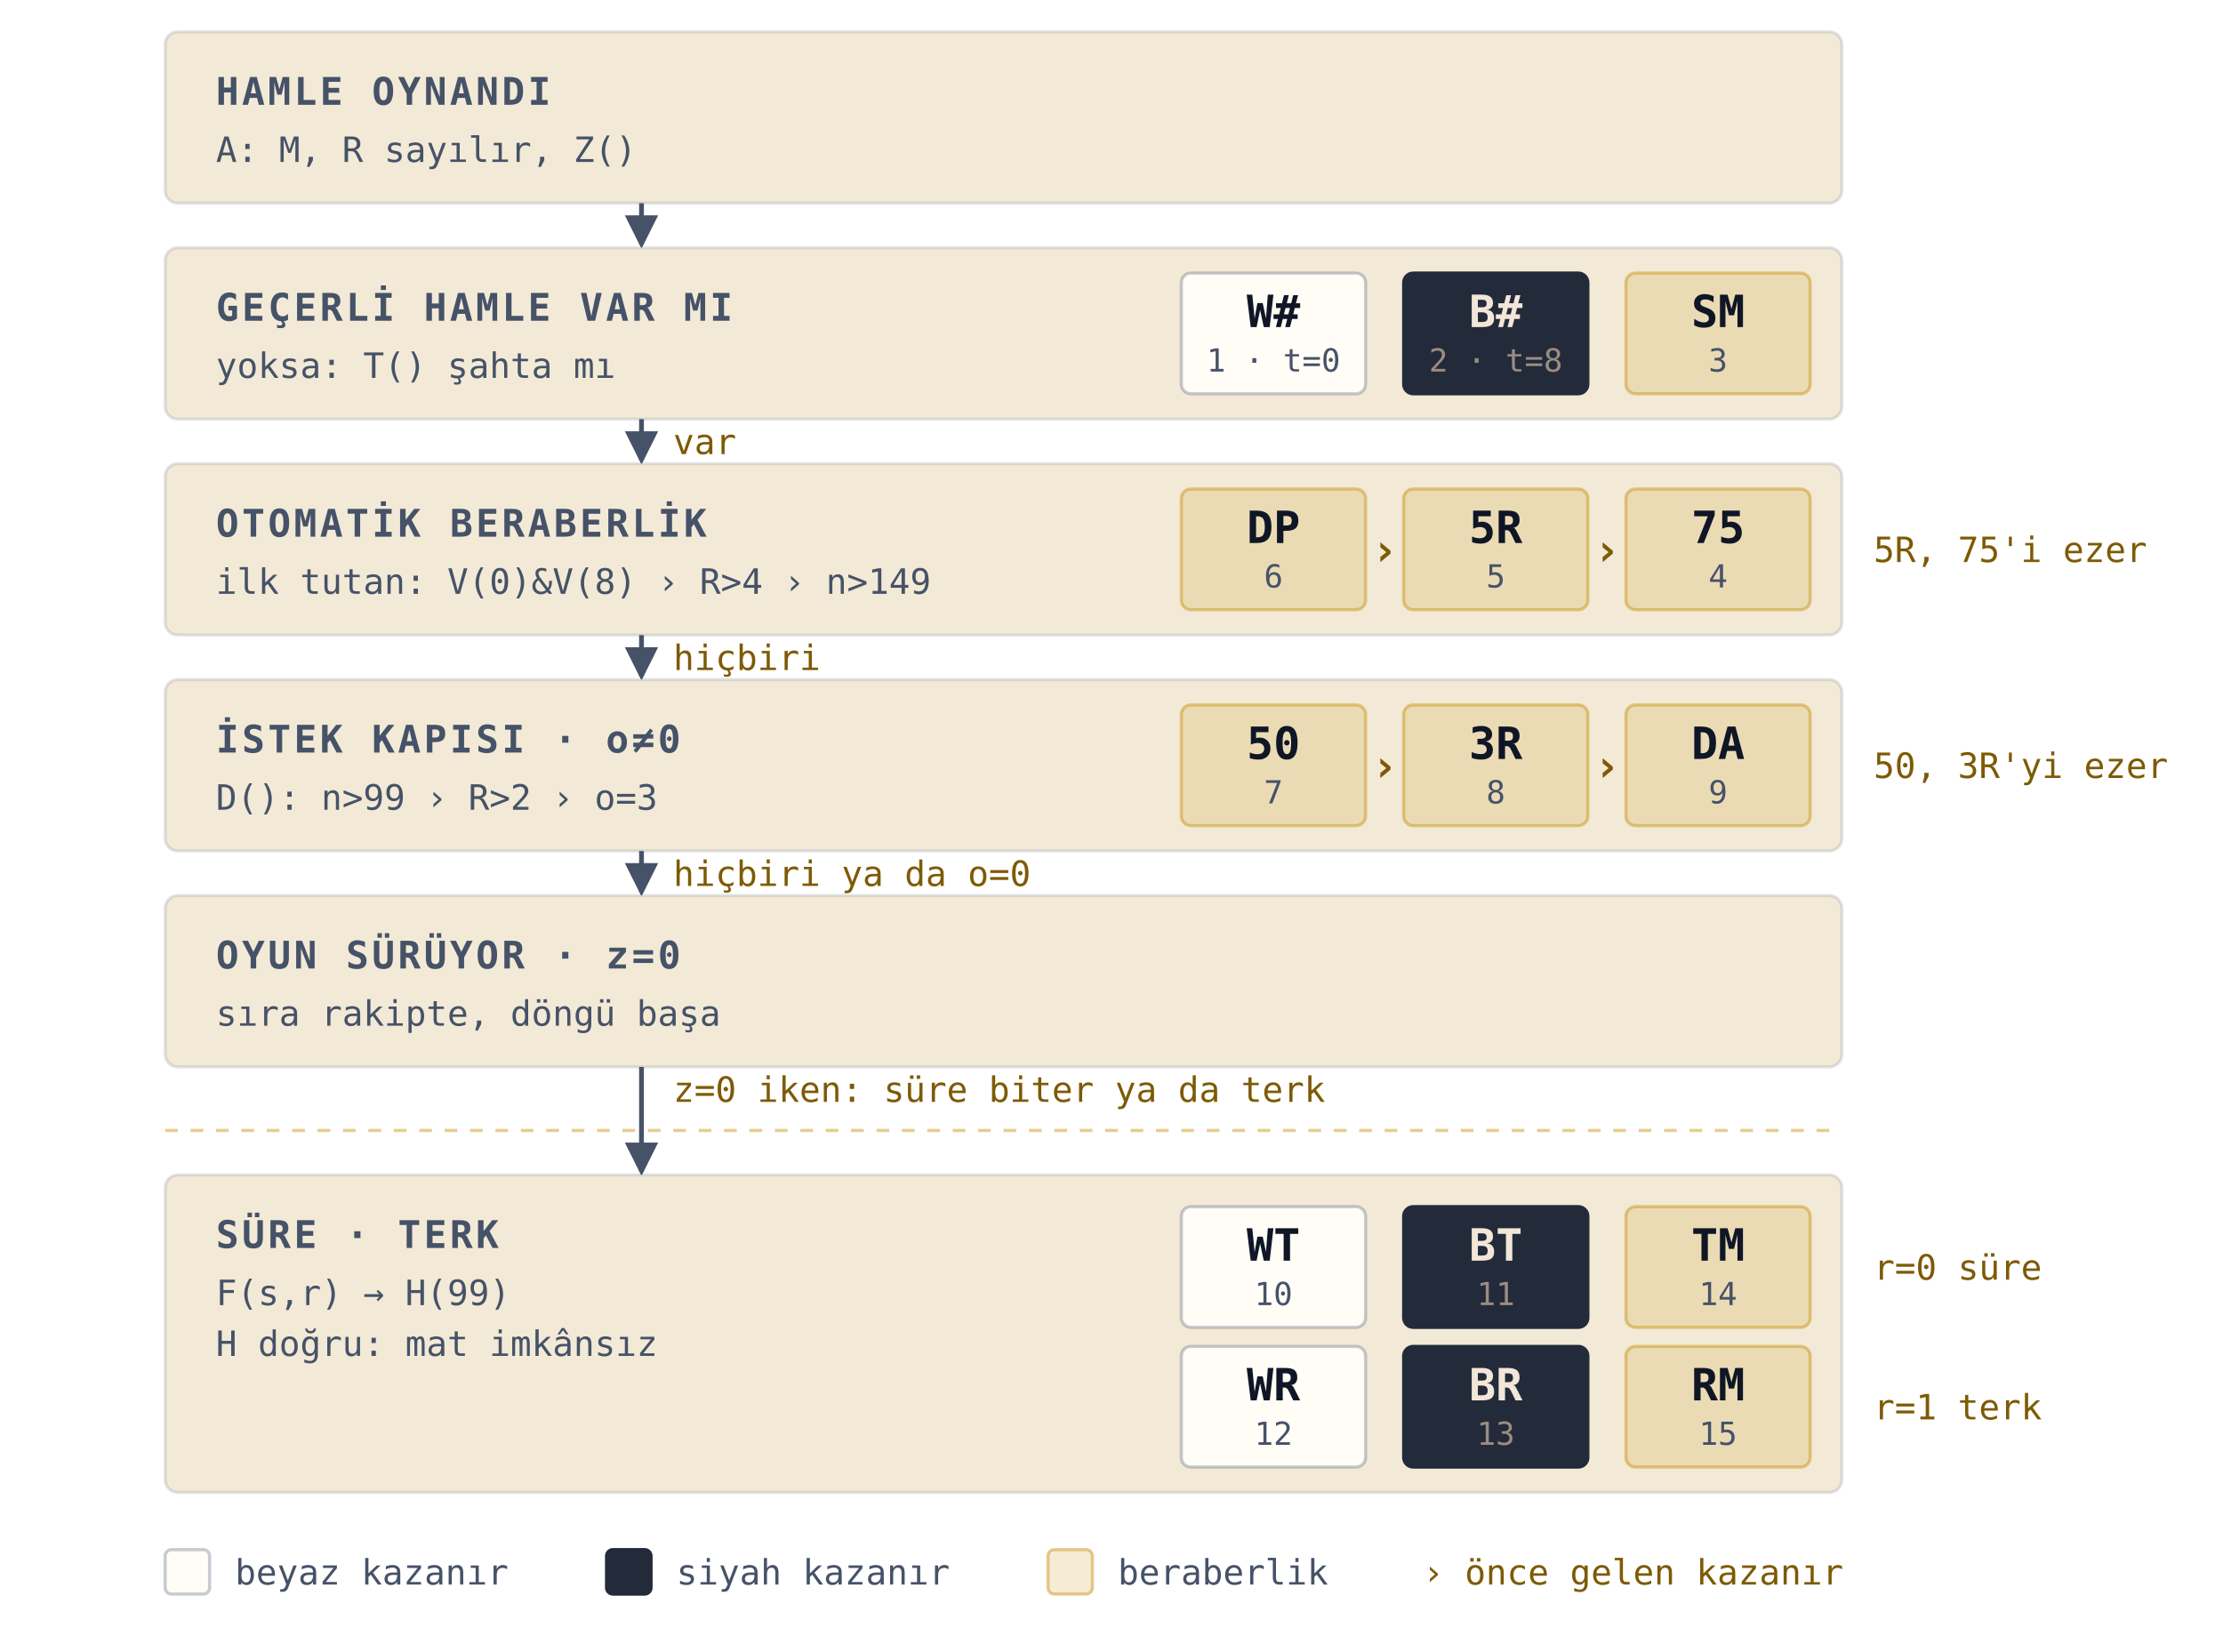
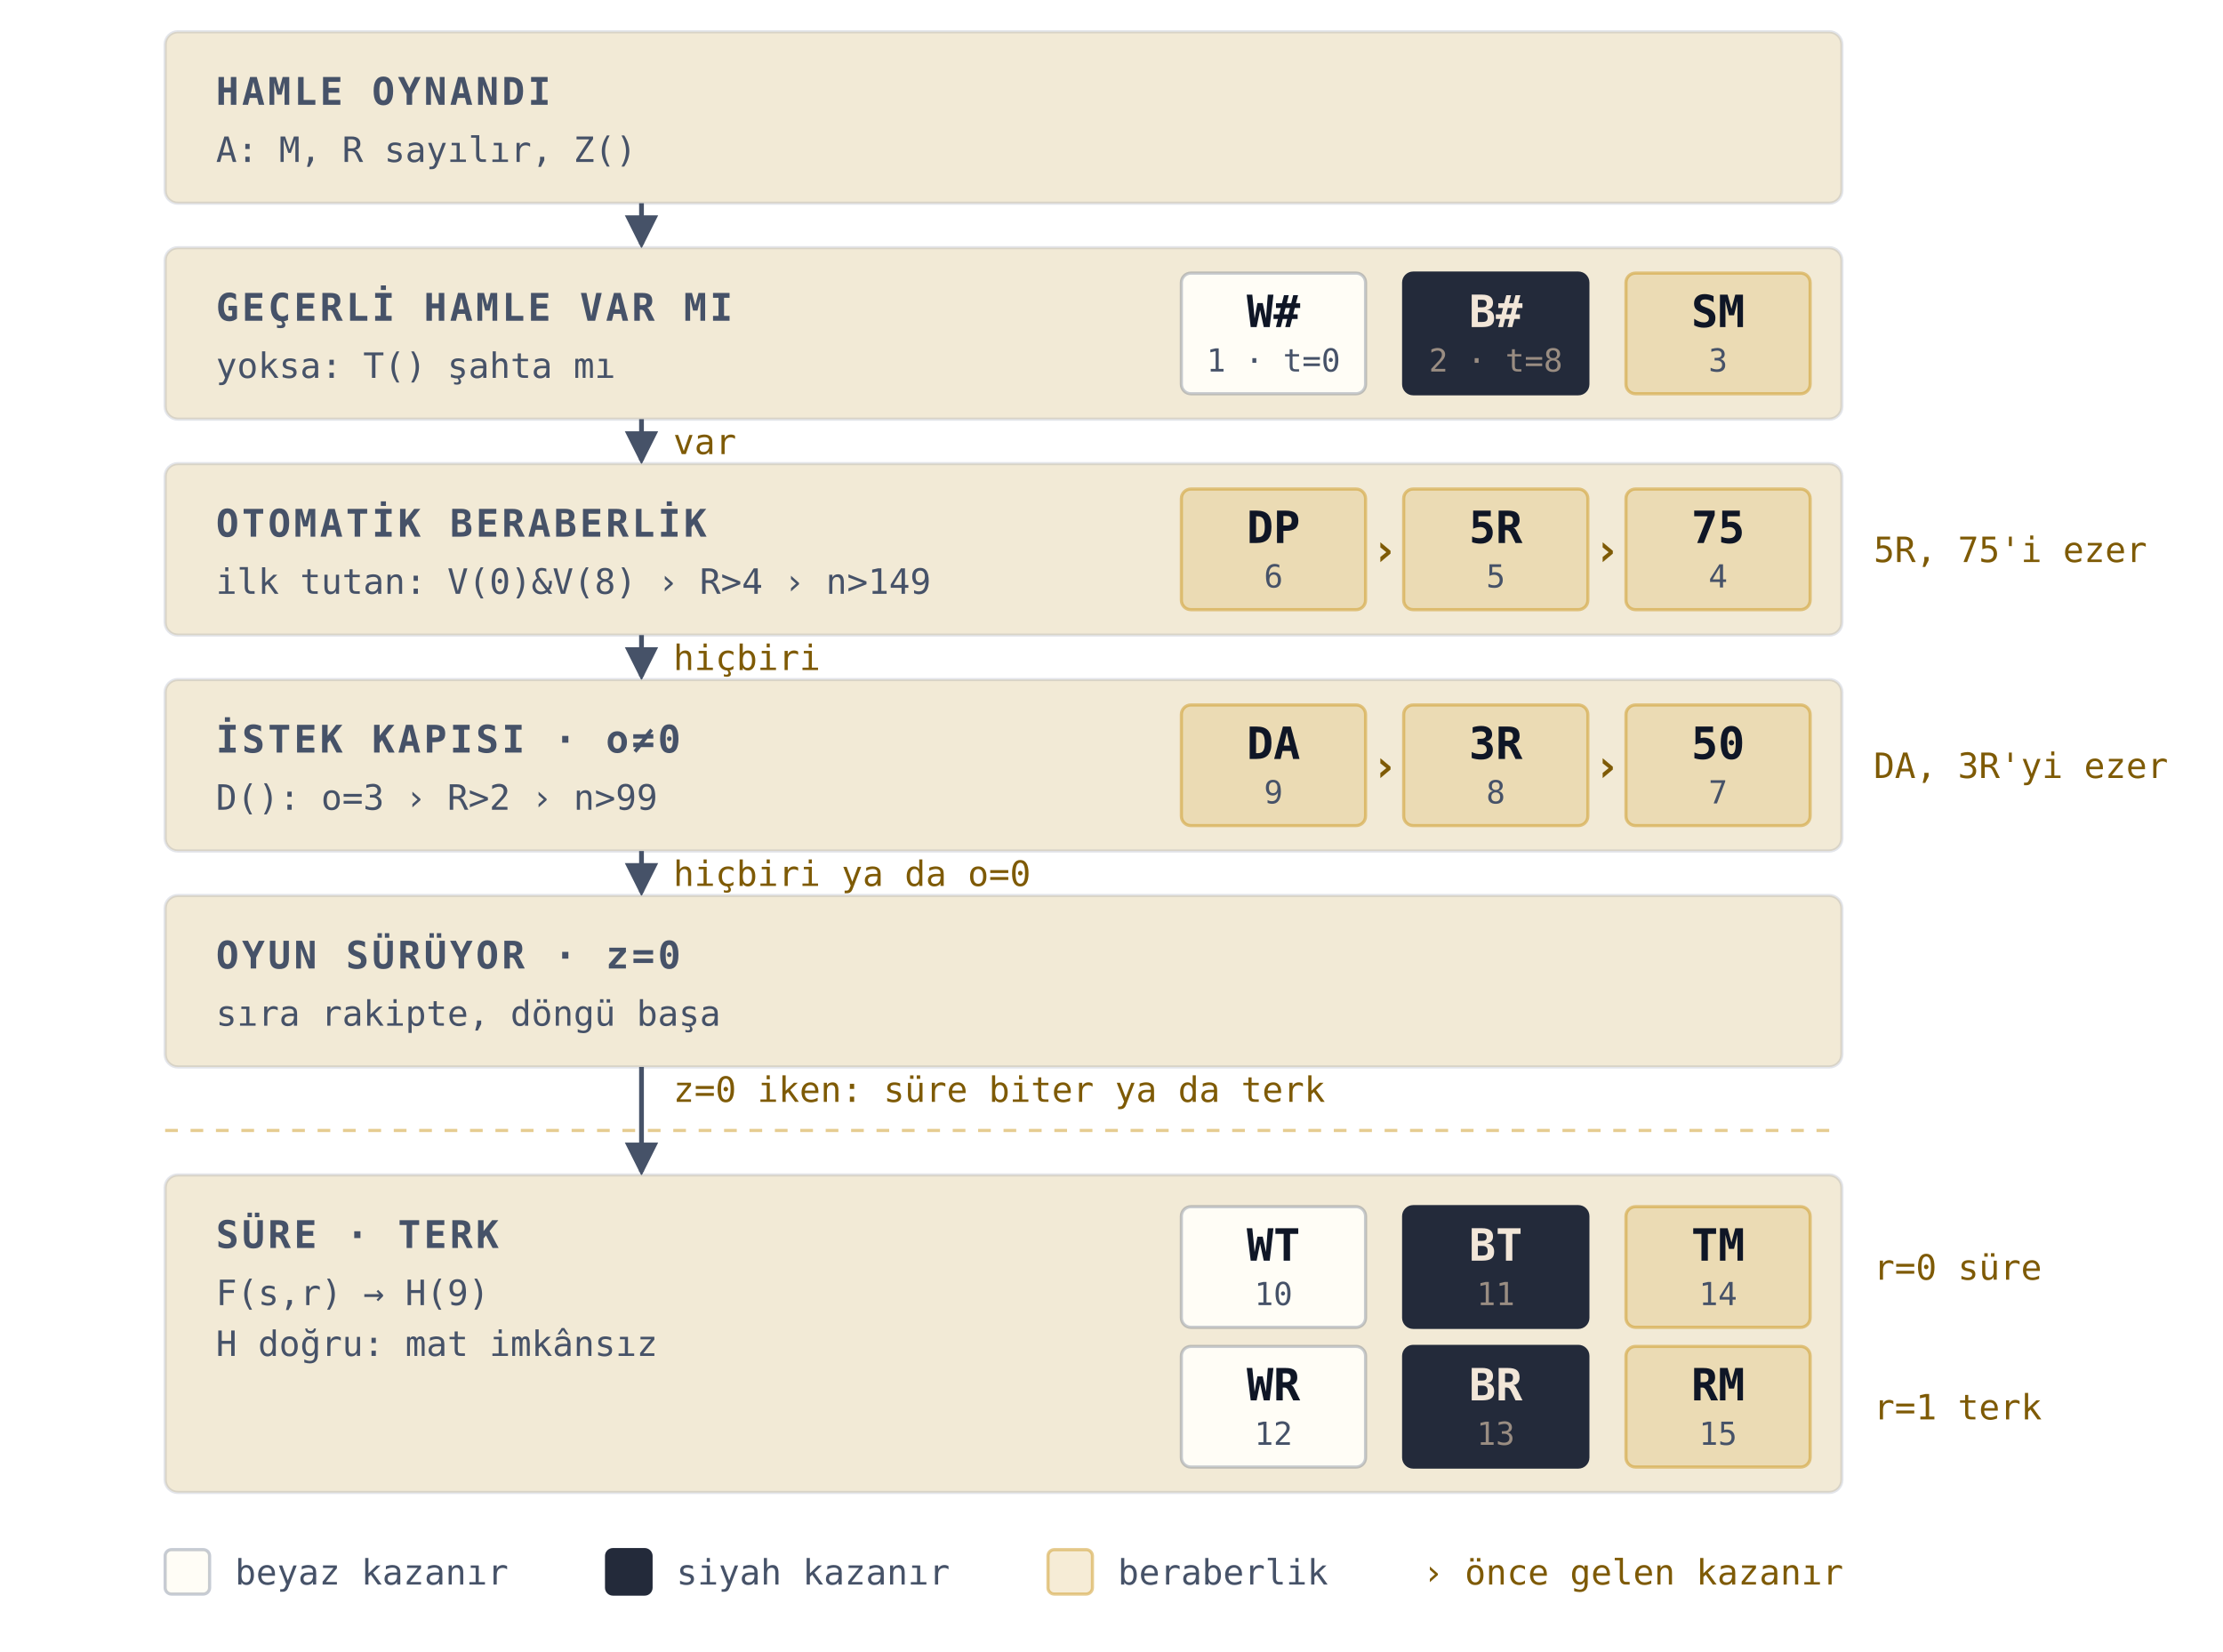
<svg xmlns="http://www.w3.org/2000/svg" viewBox="0 0 700 520" width="700" height="520" role="img" aria-label="Bitişlerin boru hattı: hamleden sonra geçerli hamle sorusu, otomatik beraberlikler ve istek kapısı; oyun sürerken süre ve terk kolu">
  <style>
.fl-bd{fill:#f2ead6;stroke:rgba(41,58,95,.13);stroke-width:1}
.fl-dv{fill:none;stroke:rgba(201,145,17,.46);stroke-width:1;stroke-dasharray:4 4}
.fl-lb{font:600 12px ui-monospace,'SF Mono',Menlo,Consolas,monospace;fill:#465268;letter-spacing:.08em}
.fl-sb{font:400 11px ui-monospace,'SF Mono',Menlo,Consolas,monospace;fill:#465268}
.fl-ar{fill:none;stroke:#465268;stroke-width:1.5}
.fl-nt{font:400 11px ui-monospace,'SF Mono',Menlo,Consolas,monospace;fill:#7e5a05}
.fl-sp{font:700 14px ui-monospace,'SF Mono',Menlo,Consolas,monospace;fill:#7e5a05}
.fl-w{fill:#fffdf6;stroke:rgba(41,58,95,.26);stroke-width:1} .fl-wt{font:700 14px ui-monospace,'SF Mono',Menlo,Consolas,monospace;fill:#0f1626} .fl-wn{font:400 10px ui-monospace,'SF Mono',Menlo,Consolas,monospace;fill:#465268}
.fl-b{fill:#232a3a;stroke:#232a3a;stroke-width:1} .fl-bt{font:700 14px ui-monospace,'SF Mono',Menlo,Consolas,monospace;fill:#f2e6d8} .fl-bn{font:400 10px ui-monospace,'SF Mono',Menlo,Consolas,monospace;fill:#9a8d82}
.fl-d{fill:rgba(201,145,17,.17);stroke:rgba(201,145,17,.46);stroke-width:1} .fl-dt{font:700 14px ui-monospace,'SF Mono',Menlo,Consolas,monospace;fill:#0f1626} .fl-dn{font:400 10px ui-monospace,'SF Mono',Menlo,Consolas,monospace;fill:#465268}
</style>
  <defs>
    <marker id="fl-h" viewBox="0 0 8 8" refX="7" refY="4" markerWidth="7" markerHeight="7" orient="auto">
      <path d="M0 0 8 4 0 8z" fill="#465268" />
    </marker>
  </defs>
  <rect class="fl-bd" x="52" y="10" width="528" height="54" rx="4" />
  <text class="fl-lb" x="68" y="33">HAMLE OYNANDI</text>
  <text class="fl-sb" x="68" y="51">A: M, R sayılır, Z()</text>
  <path class="fl-ar" d="M202 64 202 77" marker-end="url(#fl-h)" />
  <rect class="fl-bd" x="52" y="78" width="528" height="54" rx="4" />
  <text class="fl-lb" x="68" y="101">GEÇERLİ HAMLE VAR MI</text>
  <text class="fl-sb" x="68" y="119">yoksa: T() şahta mı</text>
  <rect class="fl-w" x="372" y="86" width="58" height="38" rx="3" />
  <text class="fl-wt" x="401" y="103" text-anchor="middle">W#</text>
  <text class="fl-wn" x="401" y="117" text-anchor="middle">1 · t=0</text>
  <rect class="fl-b" x="442" y="86" width="58" height="38" rx="3" />
  <text class="fl-bt" x="471" y="103" text-anchor="middle">B#</text>
  <text class="fl-bn" x="471" y="117" text-anchor="middle">2 · t=8</text>
  <rect class="fl-d" x="512" y="86" width="58" height="38" rx="3" />
  <text class="fl-dt" x="541" y="103" text-anchor="middle">SM</text>
  <text class="fl-dn" x="541" y="117" text-anchor="middle">3</text>
  <path class="fl-ar" d="M202 132 202 145" marker-end="url(#fl-h)" />
  <text class="fl-nt" x="212" y="143">var</text>
  <rect class="fl-bd" x="52" y="146" width="528" height="54" rx="4" />
  <text class="fl-lb" x="68" y="169">OTOMATİK BERABERLİK</text>
  <text class="fl-sb" x="68" y="187">ilk tutan: V(0)&amp;V(8) › R&gt;4 › n&gt;149</text>
  <rect class="fl-d" x="372" y="154" width="58" height="38" rx="3" />
  <text class="fl-dt" x="401" y="171" text-anchor="middle">DP</text>
  <text class="fl-dn" x="401" y="185" text-anchor="middle">6</text>
  <rect class="fl-d" x="442" y="154" width="58" height="38" rx="3" />
  <text class="fl-dt" x="471" y="171" text-anchor="middle">5R</text>
  <text class="fl-dn" x="471" y="185" text-anchor="middle">5</text>
  <rect class="fl-d" x="512" y="154" width="58" height="38" rx="3" />
  <text class="fl-dt" x="541" y="171" text-anchor="middle">75</text>
  <text class="fl-dn" x="541" y="185" text-anchor="middle">4</text>
  <text class="fl-sp" x="436" y="178" text-anchor="middle">›</text>
  <text class="fl-sp" x="506" y="178" text-anchor="middle">›</text>
  <text class="fl-nt" x="590" y="177">5R, 75'i ezer</text>
  <path class="fl-ar" d="M202 200 202 213" marker-end="url(#fl-h)" />
  <text class="fl-nt" x="212" y="211">hiçbiri</text>
  <rect class="fl-bd" x="52" y="214" width="528" height="54" rx="4" />
  <text class="fl-lb" x="68" y="237">İSTEK KAPISI · o≠0</text>
-   <text class="fl-sb" x="68" y="255">D(): n&gt;99 › R&gt;2 › o=3</text>
+   <text class="fl-sb" x="68" y="255">D(): o=3 › R&gt;2 › n&gt;99</text>
  <rect class="fl-d" x="372" y="222" width="58" height="38" rx="3" />
-   <text class="fl-dt" x="401" y="239" text-anchor="middle">50</text>
-   <text class="fl-dn" x="401" y="253" text-anchor="middle">7</text>
+   <text class="fl-dt" x="401" y="239" text-anchor="middle">DA</text>
+   <text class="fl-dn" x="401" y="253" text-anchor="middle">9</text>
  <rect class="fl-d" x="442" y="222" width="58" height="38" rx="3" />
  <text class="fl-dt" x="471" y="239" text-anchor="middle">3R</text>
  <text class="fl-dn" x="471" y="253" text-anchor="middle">8</text>
  <rect class="fl-d" x="512" y="222" width="58" height="38" rx="3" />
-   <text class="fl-dt" x="541" y="239" text-anchor="middle">DA</text>
-   <text class="fl-dn" x="541" y="253" text-anchor="middle">9</text>
+   <text class="fl-dt" x="541" y="239" text-anchor="middle">50</text>
+   <text class="fl-dn" x="541" y="253" text-anchor="middle">7</text>
  <text class="fl-sp" x="436" y="246" text-anchor="middle">›</text>
  <text class="fl-sp" x="506" y="246" text-anchor="middle">›</text>
-   <text class="fl-nt" x="590" y="245">50, 3R'yi ezer</text>
+   <text class="fl-nt" x="590" y="245">DA, 3R'yi ezer</text>
  <path class="fl-ar" d="M202 268 202 281" marker-end="url(#fl-h)" />
  <text class="fl-nt" x="212" y="279">hiçbiri ya da o=0</text>
  <rect class="fl-bd" x="52" y="282" width="528" height="54" rx="4" />
  <text class="fl-lb" x="68" y="305">OYUN SÜRÜYOR · z=0</text>
  <text class="fl-sb" x="68" y="323">sıra rakipte, döngü başa</text>
  <path class="fl-dv" d="M52 356 580 356" />
  <path class="fl-ar" d="M202 336 202 369" marker-end="url(#fl-h)" />
  <text class="fl-nt" x="212" y="347">z=0 iken: süre biter ya da terk</text>
  <rect class="fl-bd" x="52" y="370" width="528" height="100" rx="4" />
  <text class="fl-lb" x="68" y="393">SÜRE · TERK</text>
-   <text class="fl-sb" x="68" y="411">F(s,r) → H(99)</text>
+   <text class="fl-sb" x="68" y="411">F(s,r) → H(9)</text>
  <text class="fl-sb" x="68" y="427">H doğru: mat imkânsız</text>
  <rect class="fl-w" x="372" y="380" width="58" height="38" rx="3" />
  <text class="fl-wt" x="401" y="397" text-anchor="middle">WT</text>
  <text class="fl-wn" x="401" y="411" text-anchor="middle">10</text>
  <rect class="fl-b" x="442" y="380" width="58" height="38" rx="3" />
  <text class="fl-bt" x="471" y="397" text-anchor="middle">BT</text>
  <text class="fl-bn" x="471" y="411" text-anchor="middle">11</text>
  <rect class="fl-d" x="512" y="380" width="58" height="38" rx="3" />
  <text class="fl-dt" x="541" y="397" text-anchor="middle">TM</text>
  <text class="fl-dn" x="541" y="411" text-anchor="middle">14</text>
  <rect class="fl-w" x="372" y="424" width="58" height="38" rx="3" />
  <text class="fl-wt" x="401" y="441" text-anchor="middle">WR</text>
  <text class="fl-wn" x="401" y="455" text-anchor="middle">12</text>
  <rect class="fl-b" x="442" y="424" width="58" height="38" rx="3" />
  <text class="fl-bt" x="471" y="441" text-anchor="middle">BR</text>
  <text class="fl-bn" x="471" y="455" text-anchor="middle">13</text>
  <rect class="fl-d" x="512" y="424" width="58" height="38" rx="3" />
  <text class="fl-dt" x="541" y="441" text-anchor="middle">RM</text>
  <text class="fl-dn" x="541" y="455" text-anchor="middle">15</text>
  <text class="fl-nt" x="590" y="403">r=0 süre</text>
  <text class="fl-nt" x="590" y="447">r=1 terk</text>
  <rect class="fl-w" x="52" y="488" width="14" height="14" rx="2" />
  <text class="fl-sb" x="74" y="499">beyaz kazanır</text>
  <rect class="fl-b" x="191" y="488" width="14" height="14" rx="2" />
  <text class="fl-sb" x="213" y="499">siyah kazanır</text>
  <rect class="fl-d" x="330" y="488" width="14" height="14" rx="2" />
  <text class="fl-sb" x="352" y="499">beraberlik</text>
  <text class="fl-nt" x="448" y="499">› önce gelen kazanır</text>
</svg>
